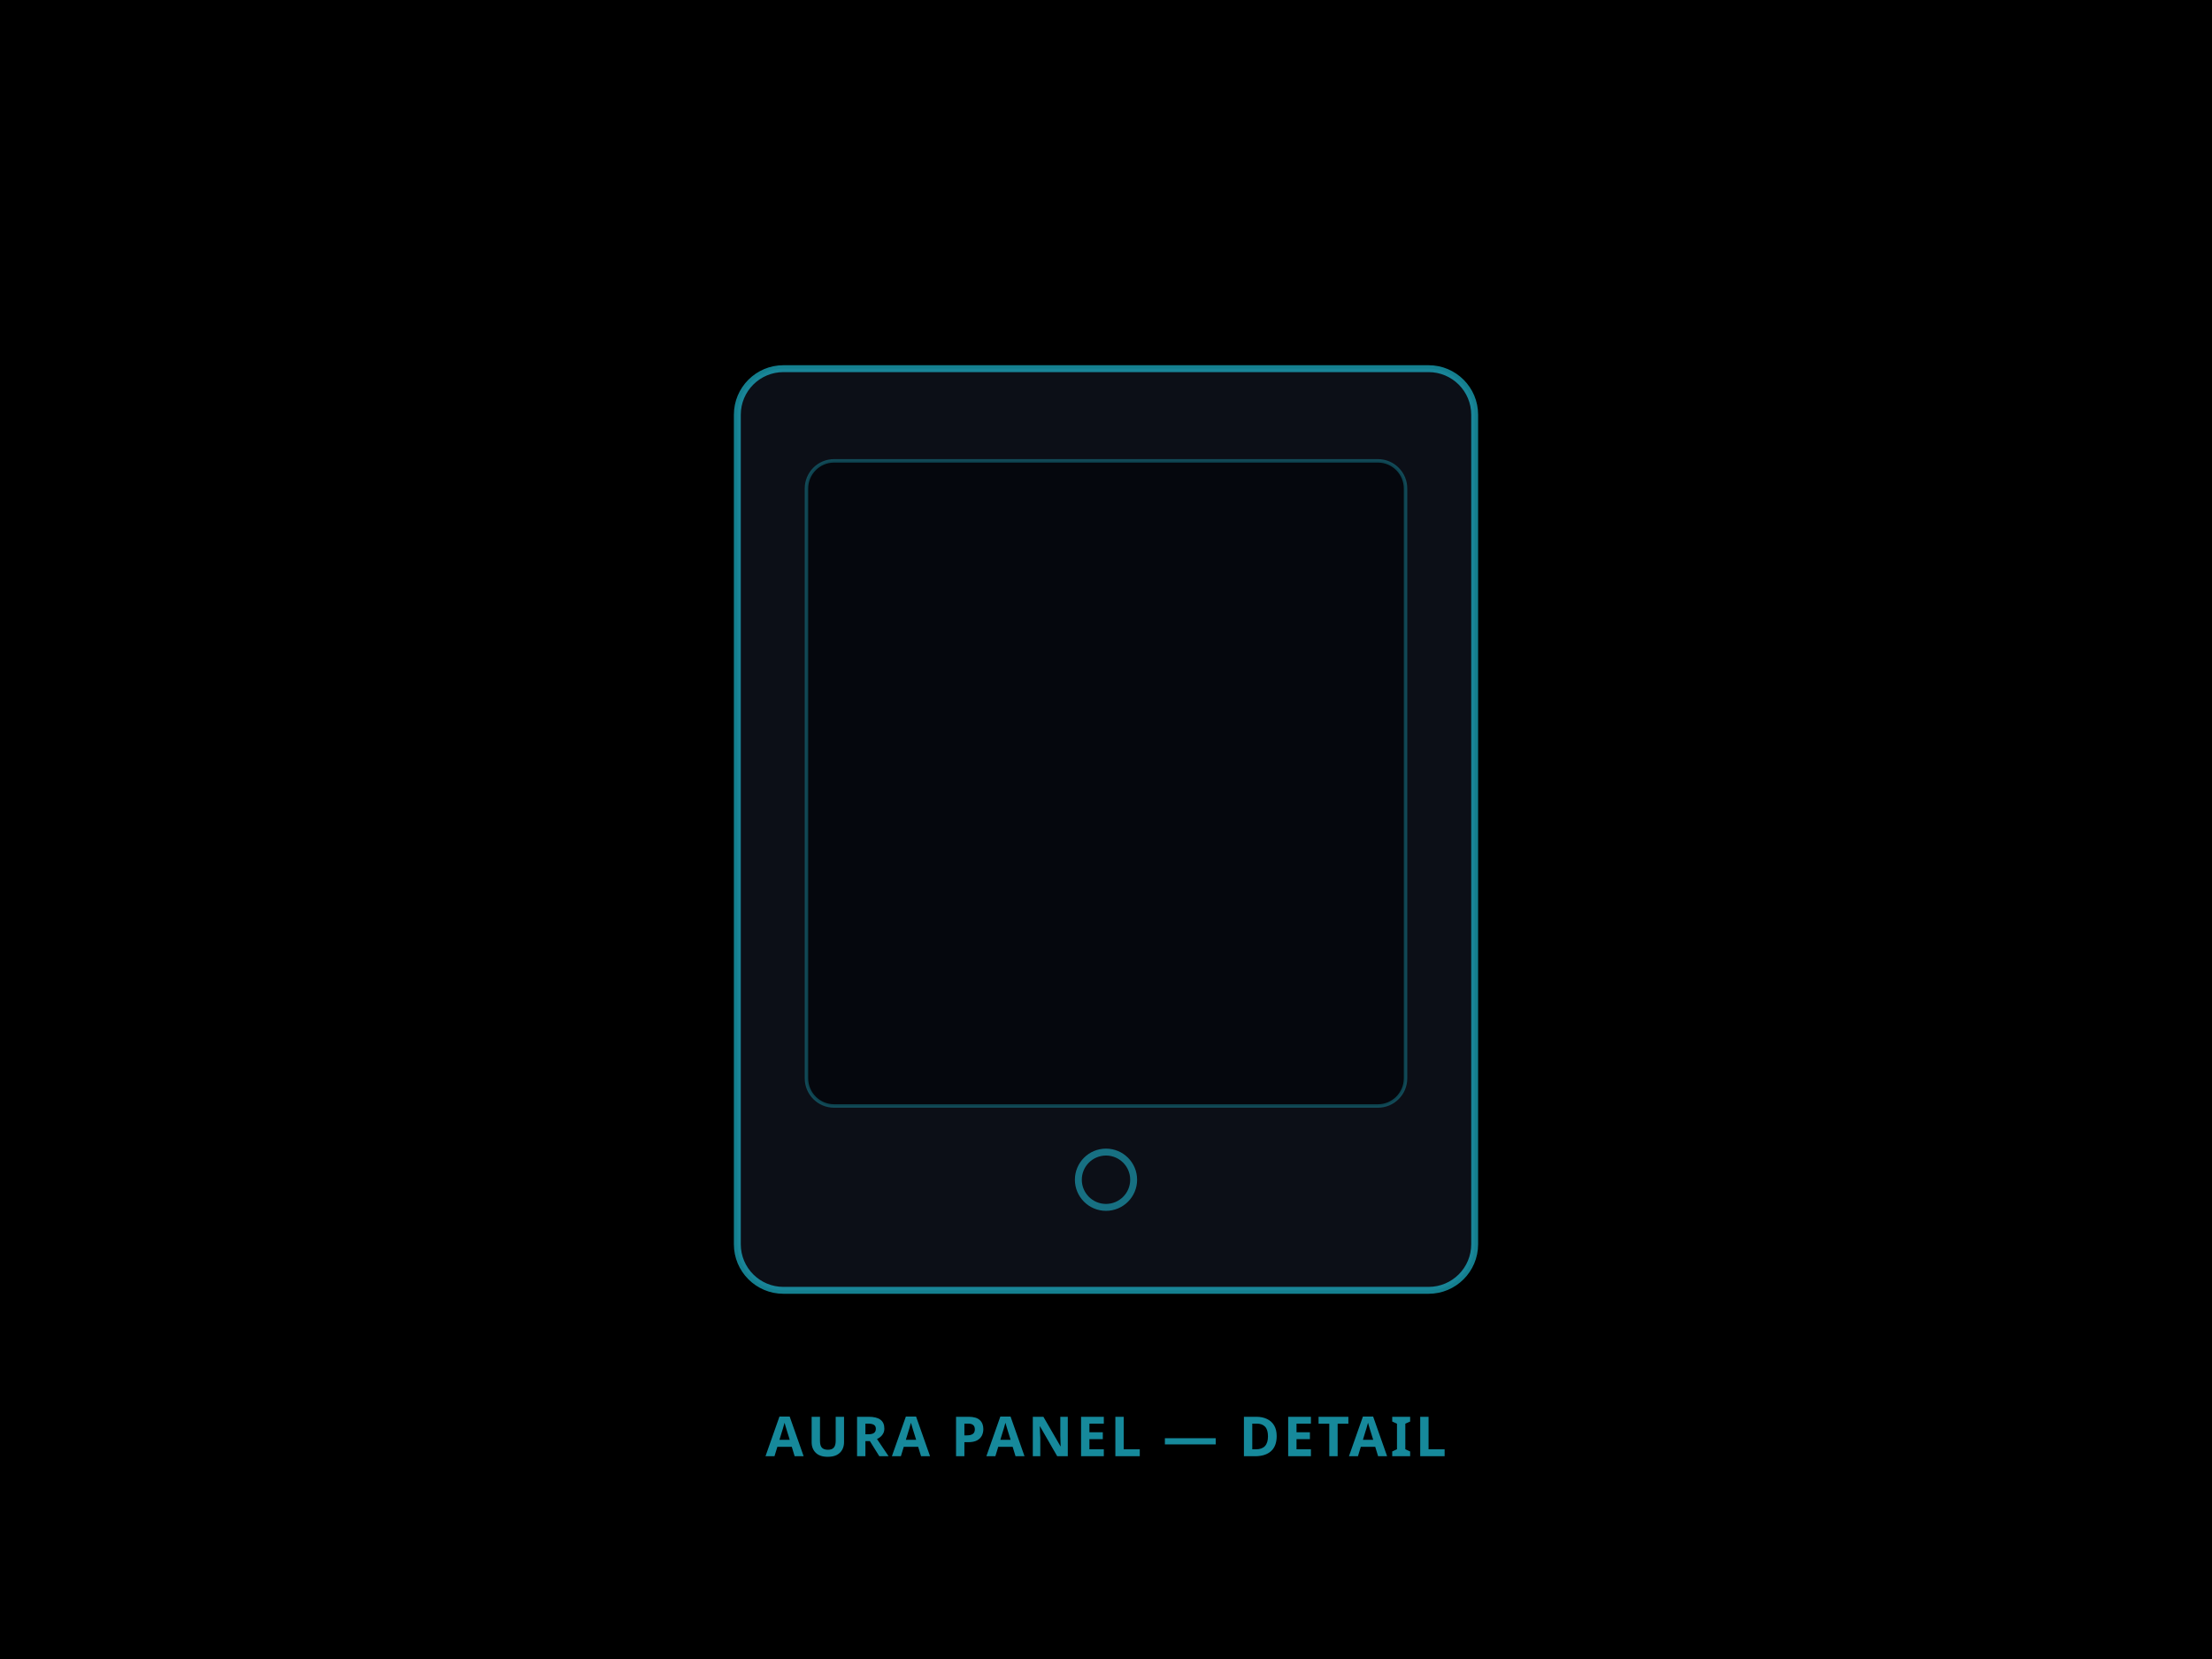
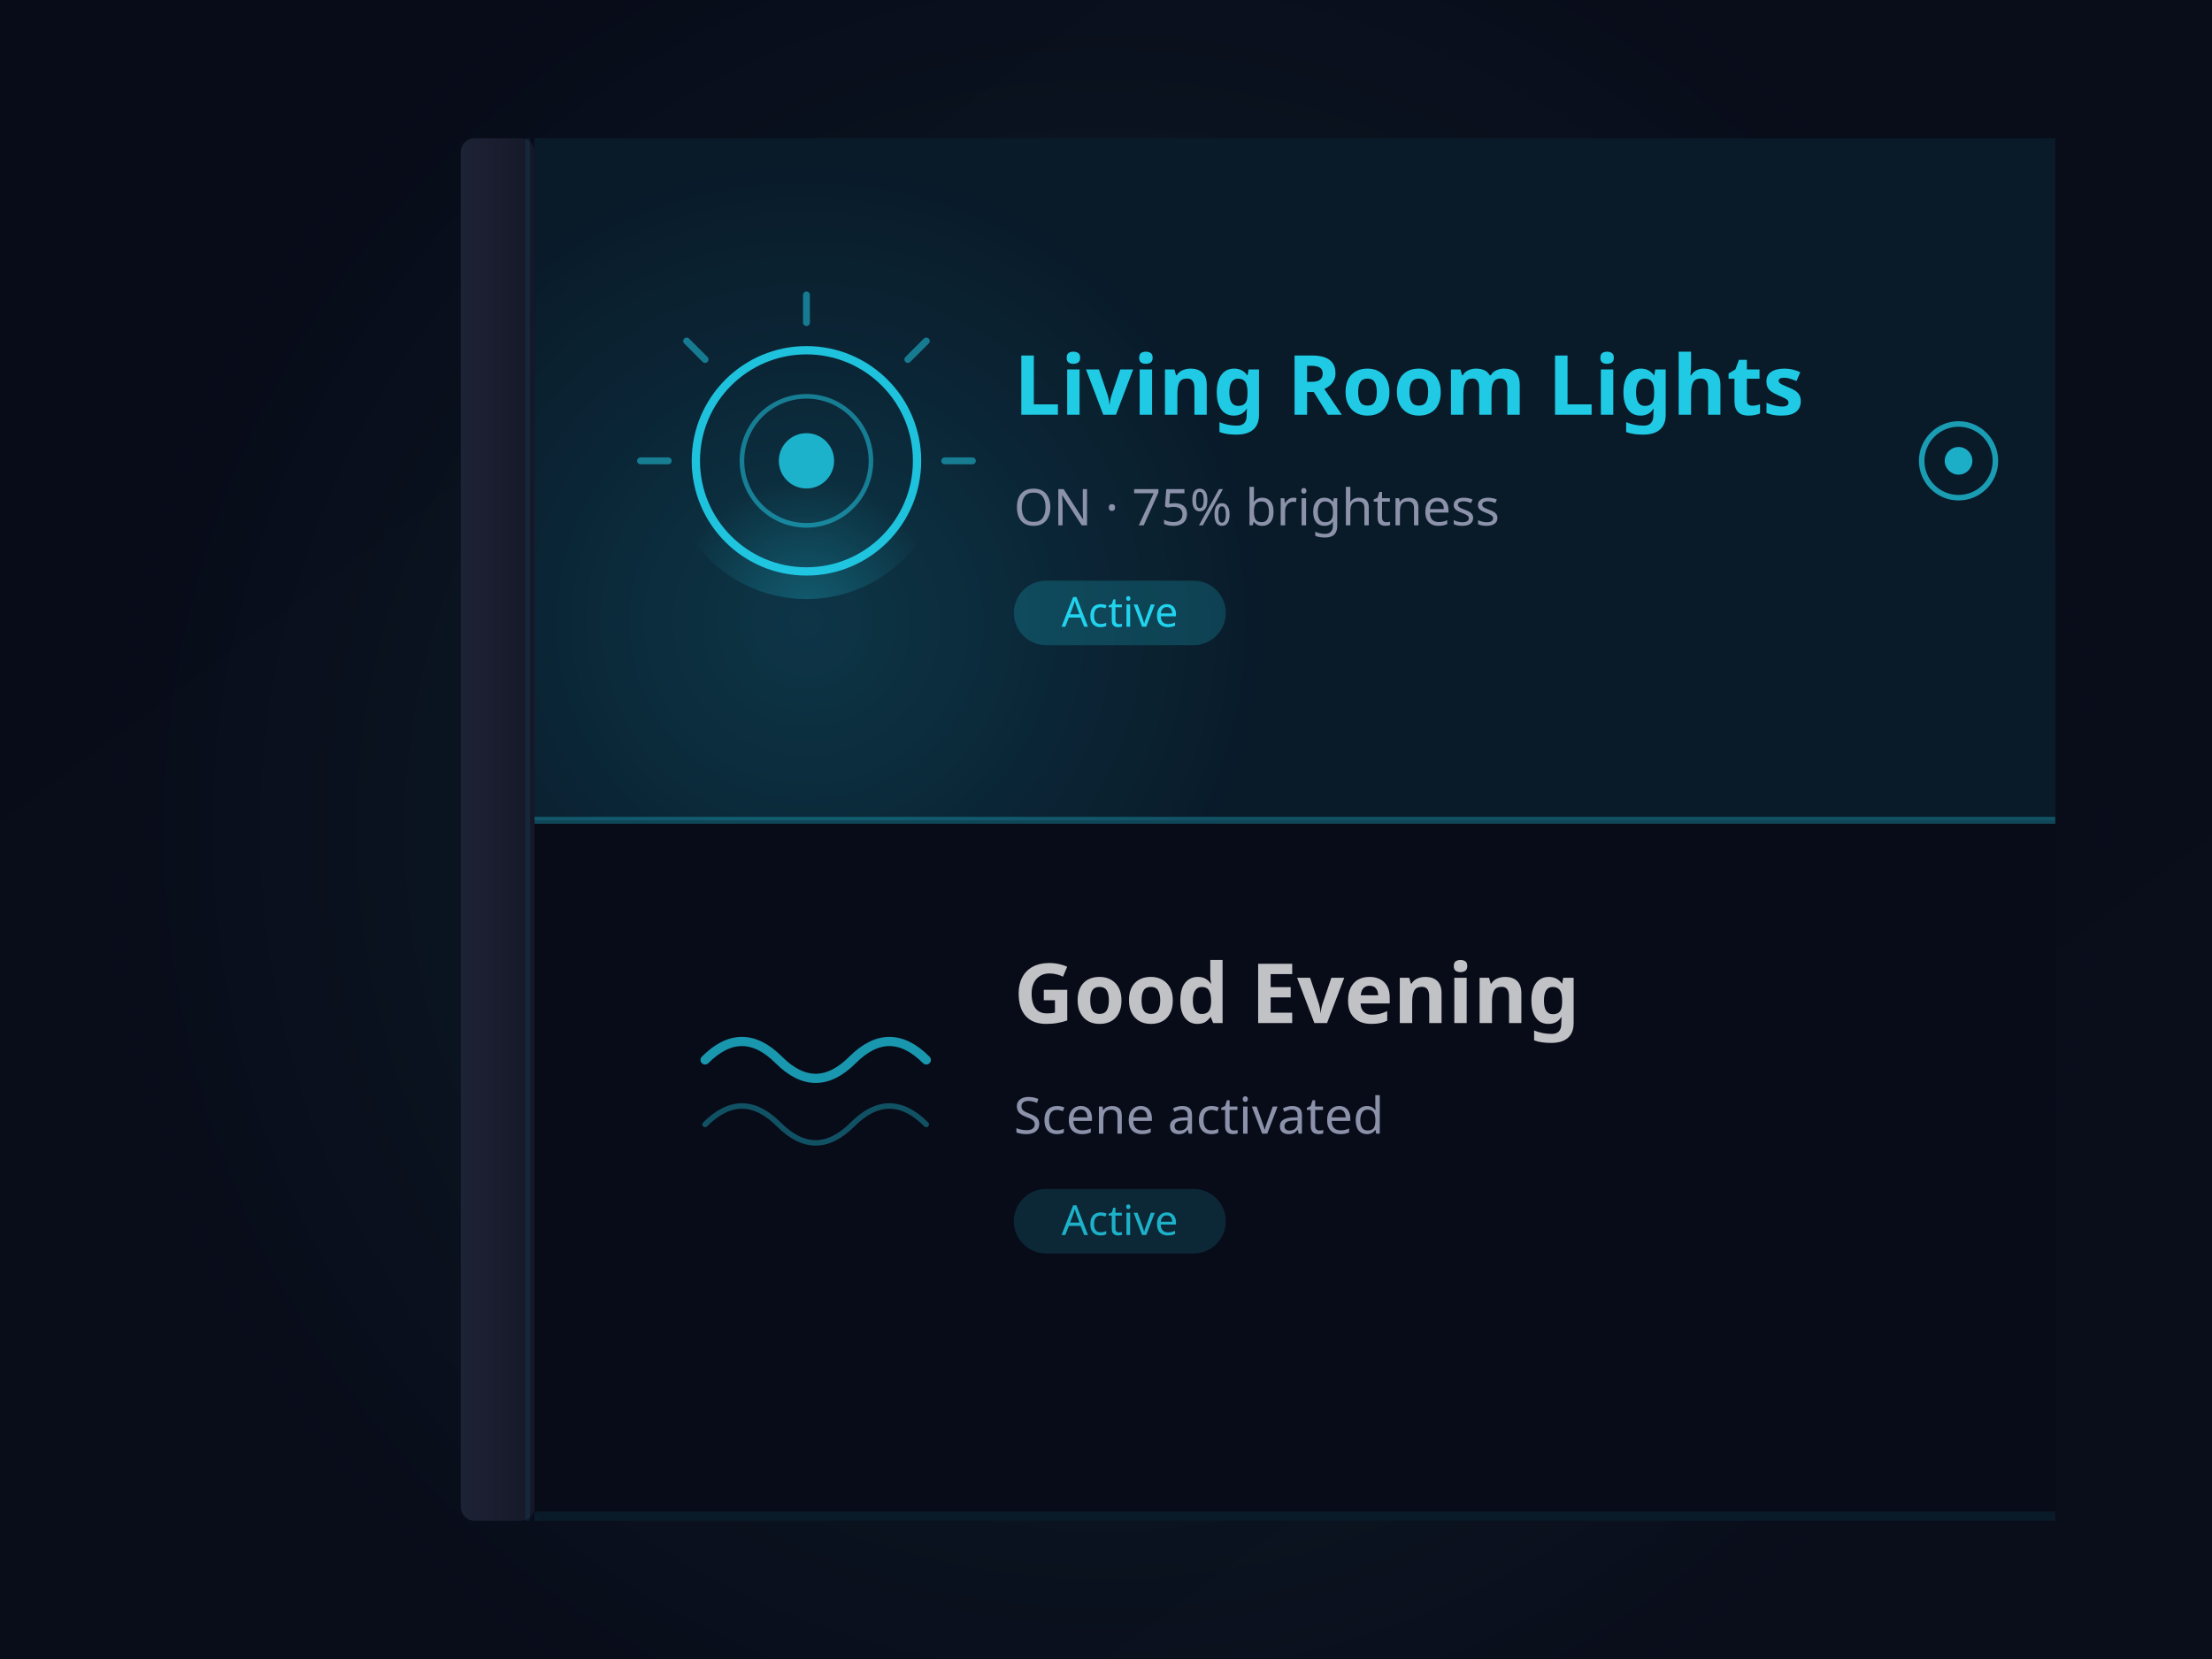
<svg xmlns="http://www.w3.org/2000/svg" viewBox="0 0 480 360">
  <defs>
-     <linearGradient id="bg-AURA PANEL — DETAIL" x1="0" y1="0" x2="1" y2="1">
-       <stop offset="0%" stop-color="#05070d" />
-       <stop offset="100%" stop-color="#0c0f17" />
+     <linearGradient id="bg" x1="0%" y1="0%" x2="100%" y2="100%">
+       <stop offset="0%" stop-color="#080b18" />
+       <stop offset="100%" stop-color="#0a0d1a" />
    </linearGradient>
-     <radialGradient id="gl-AURA PANEL — DETAIL" cx="200" cy="160" r="180" gradientUnits="userSpaceOnUse">
-       <stop offset="0%" stop-color="#22d3ee" stop-opacity="0.14" />
+     <radialGradient id="glowCenter" cx="240" cy="180" r="220" gradientUnits="userSpaceOnUse">
+       <stop offset="0%" stop-color="#22d3ee" stop-opacity="0.1" />
+       <stop offset="60%" stop-color="#22d3ee" stop-opacity="0.04" />
      <stop offset="100%" stop-color="#22d3ee" stop-opacity="0" />
    </radialGradient>
+     <radialGradient id="zone1Glow" cx="175" cy="135" r="100" gradientUnits="userSpaceOnUse">
+       <stop offset="0%" stop-color="#22d3ee" stop-opacity="0.15" />
+       <stop offset="100%" stop-color="#22d3ee" stop-opacity="0" />
+     </radialGradient>
+     <radialGradient id="touchGlow" cx="325" cy="100" r="20" gradientUnits="userSpaceOnUse">
+       <stop offset="0%" stop-color="#22d3ee" stop-opacity="0.6" />
+       <stop offset="100%" stop-color="#22d3ee" stop-opacity="0" />
+     </radialGradient>
+     <radialGradient id="lightIconGlow" cx="175" cy="133" r="30" gradientUnits="userSpaceOnUse">
+       <stop offset="0%" stop-color="#22d3ee" stop-opacity="0.25" />
+       <stop offset="100%" stop-color="#22d3ee" stop-opacity="0" />
+     </radialGradient>
+     <linearGradient id="frameEdge" x1="0%" y1="0%" x2="100%" y2="0%">
+       <stop offset="0%" stop-color="#1e2235" />
+       <stop offset="100%" stop-color="#151828" />
+     </linearGradient>
  </defs>
-   <rect width="480" height="360" fill="url(#bg-AURA PANEL — DETAIL)" />
-   <ellipse cx="200" cy="160" rx="180" ry="140" fill="url(#gl-AURA PANEL — DETAIL)" />
-   <rect x="160" y="80" width="160" height="200" rx="10" fill="#0c0f17" stroke="#22d3ee" stroke-width="1.5" stroke-opacity="0.6" />
-   <rect x="175" y="100" width="130" height="140" rx="6" fill="#05070d" stroke="#22d3ee" stroke-width="0.75" stroke-opacity="0.3" />
-   <circle cx="240" cy="256" r="6" fill="none" stroke="#22d3ee" stroke-width="1.5" stroke-opacity="0.5" />
-   <text x="240" y="316" font-family="system-ui,sans-serif" font-size="12" font-weight="600" fill="#22d3ee" fill-opacity="0.65" text-anchor="middle" letter-spacing="0.06em">AURA PANEL — DETAIL</text>
+   <rect width="480" height="360" fill="url(#bg)" />
+   <rect width="480" height="360" fill="url(#glowCenter)" />
+   <rect x="100" y="30" width="16" height="300" fill="url(#frameEdge)" rx="3" />
+   <rect x="114" y="30" width="1" height="300" fill="#22d3ee" fill-opacity="0.08" />
+   <rect x="116" y="30" width="330" height="300" fill="#080b18" rx="2" />
+   <rect x="116" y="30" width="330" height="148" fill="url(#zone1Glow)" />
+   <rect x="116" y="30" width="330" height="148" fill="#22d3ee" fill-opacity="0.08" />
+   <line x1="116" y1="178" x2="446" y2="178" stroke="#22d3ee" stroke-opacity="0.3" stroke-width="1.5" />
+   <circle cx="175" cy="100" r="24" fill="none" stroke="#22d3ee" stroke-width="1.8" stroke-opacity="0.9" />
+   <circle cx="175" cy="100" r="14" fill="none" stroke="#22d3ee" stroke-width="1" stroke-opacity="0.5" />
+   <circle cx="175" cy="100" r="6" fill="#22d3ee" fill-opacity="0.8" />
+   <circle cx="175" cy="100" r="30" fill="url(#lightIconGlow)" />
+   <line x1="175" y1="70" x2="175" y2="64" stroke="#22d3ee" stroke-width="1.5" stroke-opacity="0.5" stroke-linecap="round" />
+   <line x1="197" y1="78" x2="201" y2="74" stroke="#22d3ee" stroke-width="1.5" stroke-opacity="0.5" stroke-linecap="round" />
+   <line x1="205" y1="100" x2="211" y2="100" stroke="#22d3ee" stroke-width="1.5" stroke-opacity="0.5" stroke-linecap="round" />
+   <line x1="153" y1="78" x2="149" y2="74" stroke="#22d3ee" stroke-width="1.5" stroke-opacity="0.5" stroke-linecap="round" />
+   <line x1="145" y1="100" x2="139" y2="100" stroke="#22d3ee" stroke-width="1.5" stroke-opacity="0.5" stroke-linecap="round" />
+   <text x="220" y="90" font-family="system-ui,sans-serif" font-size="18" font-weight="600" fill="#22d3ee" fill-opacity="0.95">Living Room Lights</text>
+   <text x="220" y="114" font-family="system-ui,sans-serif" font-size="11" fill="#8b92a9">ON · 75% brightness</text>
+   <rect x="220" y="126" width="46" height="14" rx="7" fill="#22d3ee" fill-opacity="0.2" />
+   <text x="243" y="136" font-family="system-ui,sans-serif" font-size="9" fill="#22d3ee" text-anchor="middle">Active</text>
+   <circle cx="425" cy="100" r="16" fill="url(#touchGlow)" />
+   <circle cx="425" cy="100" r="8" fill="none" stroke="#22d3ee" stroke-width="1.2" stroke-opacity="0.7" />
+   <circle cx="425" cy="100" r="3" fill="#22d3ee" fill-opacity="0.8" />
+   <path d="M153 230 Q161 222 169 230 Q177 238 185 230 Q193 222 201 230" fill="none" stroke="#22d3ee" stroke-width="2" stroke-opacity="0.7" stroke-linecap="round" />
+   <path d="M153 244 Q161 236 169 244 Q177 252 185 244 Q193 236 201 244" fill="none" stroke="#22d3ee" stroke-width="1.2" stroke-opacity="0.35" stroke-linecap="round" />
+   <text x="220" y="222" font-family="system-ui,sans-serif" font-size="18" font-weight="600" fill="#ffffff" fill-opacity="0.75">Good Evening</text>
+   <text x="220" y="246" font-family="system-ui,sans-serif" font-size="11" fill="#8b92a9">Scene activated</text>
+   <rect x="220" y="258" width="46" height="14" rx="7" fill="#22d3ee" fill-opacity="0.15" />
+   <text x="243" y="268" font-family="system-ui,sans-serif" font-size="9" fill="#22d3ee" fill-opacity="0.8" text-anchor="middle">Active</text>
+   <rect x="116" y="328" width="330" height="2" fill="#22d3ee" fill-opacity="0.08" />
</svg>
